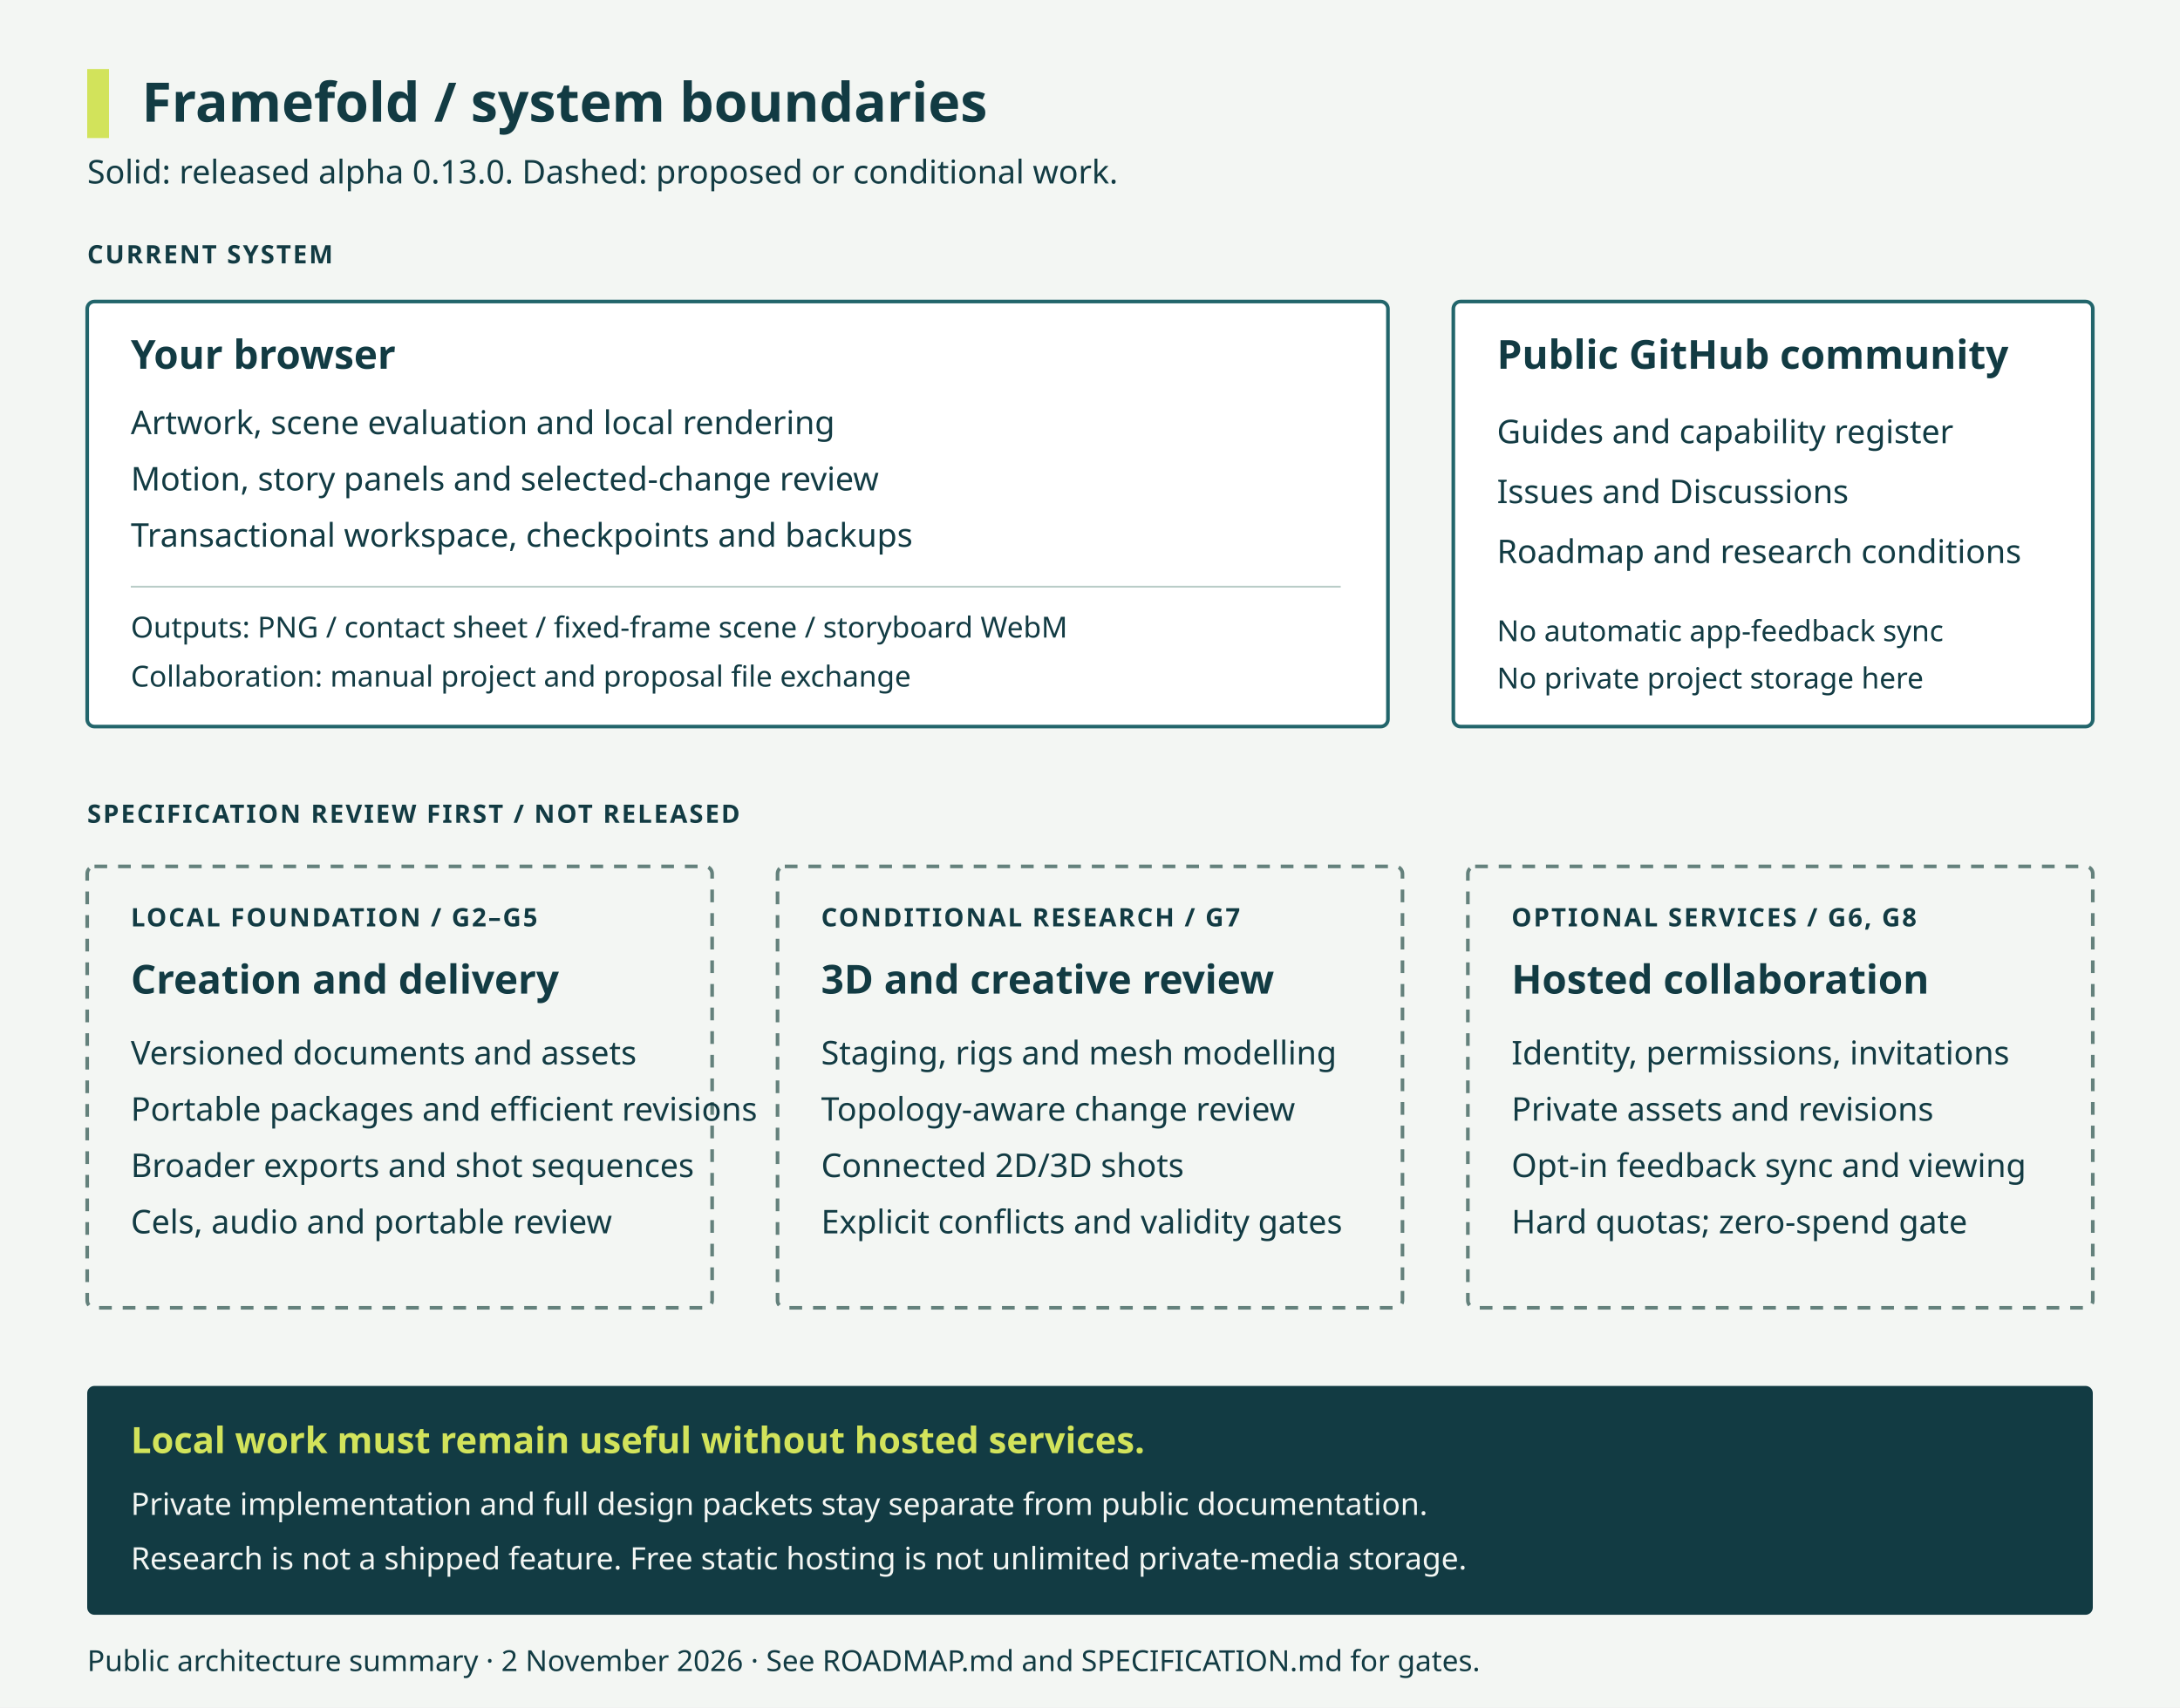
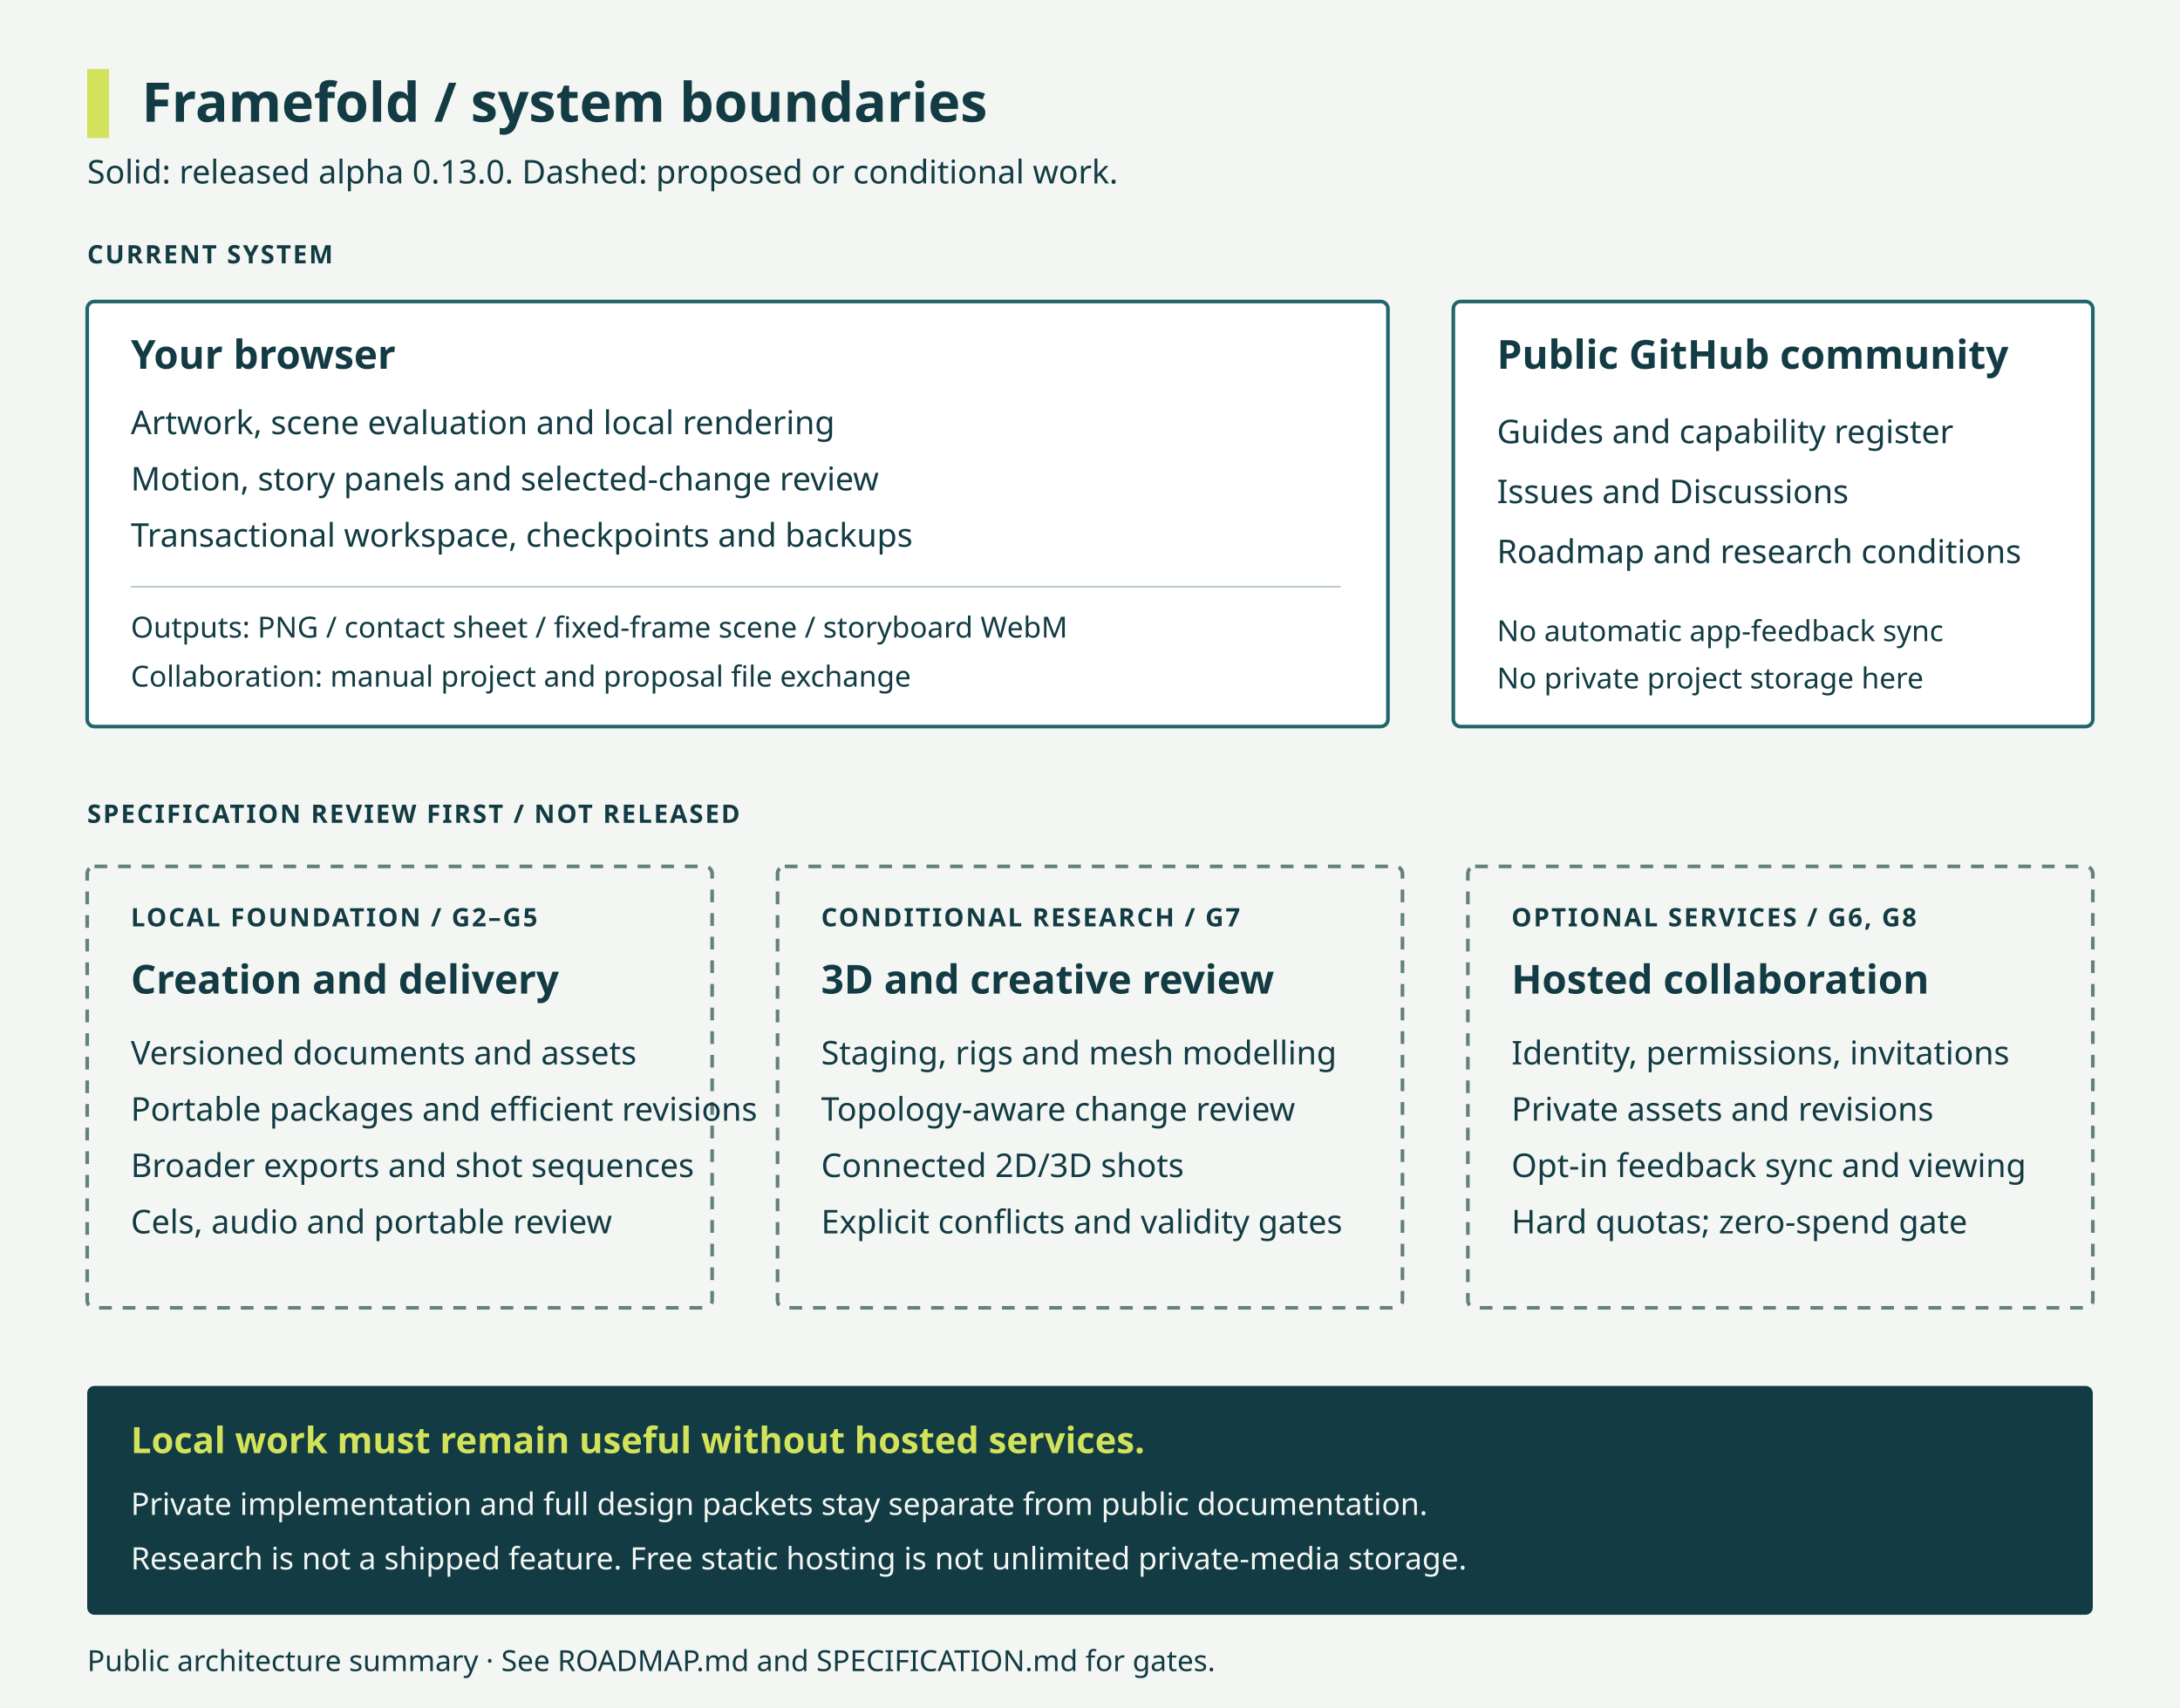
<svg xmlns="http://www.w3.org/2000/svg" width="1200" height="940" viewBox="0 0 1200 940" role="img" aria-labelledby="title description">
  <defs>
    <style>text{font-family:'Source Sans 3','Segoe UI',sans-serif;fill:#123b43}.title{font-size:30px;font-weight:700}.heading{font-size:22px;font-weight:700}.body{font-size:18px}.small{font-size:16px}.label{font-size:14px;letter-spacing:1px;font-weight:700}.live{fill:#fff;stroke:#22656b;stroke-width:2}.future{fill:#f3f6f3;stroke:#64817c;stroke-width:2;stroke-dasharray:7 6}</style>
  </defs>
  <rect width="1200" height="940" fill="#f3f6f3" />
  <rect x="48" y="38" width="12" height="38" fill="#d2e35b" />
  <text class="title" x="78" y="67">Framefold / system boundaries</text>
  <text class="body" x="48" y="101">Solid: released alpha 0.13.0. Dashed: proposed or conditional work.</text>
  <text class="label" x="48" y="145">CURRENT SYSTEM</text>
  <rect class="live" x="48" y="166" width="716" height="234" rx="4" />
  <text class="heading" x="72" y="203">Your browser</text>
  <text class="body" x="72" y="239">Artwork, scene evaluation and local rendering</text>
  <text class="body" x="72" y="270">Motion, story panels and selected-change review</text>
  <text class="body" x="72" y="301">Transactional workspace, checkpoints and backups</text>
  <line x1="72" y1="323" x2="738" y2="323" stroke="#bacdc8" />
  <text class="small" x="72" y="351">Outputs: PNG / contact sheet / fixed-frame scene / storyboard WebM</text>
  <text class="small" x="72" y="378">Collaboration: manual project and proposal file exchange</text>
  <rect class="live" x="800" y="166" width="352" height="234" rx="4" />
  <text class="heading" x="824" y="203">Public GitHub community</text>
  <text class="body" x="824" y="244">Guides and capability register</text>
  <text class="body" x="824" y="277">Issues and Discussions</text>
  <text class="body" x="824" y="310">Roadmap and research conditions</text>
  <text class="small" x="824" y="353">No automatic app-feedback sync</text>
  <text class="small" x="824" y="379">No private project storage here</text>
  <text class="label" x="48" y="453">SPECIFICATION REVIEW FIRST / NOT RELEASED</text>
  <rect class="future" x="48" y="477" width="344" height="243" rx="4" />
  <text class="label" x="72" y="510">LOCAL FOUNDATION / G2–G5</text>
  <text class="heading" x="72" y="547">Creation and delivery</text>
  <text class="body" x="72" y="586">Versioned documents and assets</text>
  <text class="body" x="72" y="617">Portable packages and efficient revisions</text>
  <text class="body" x="72" y="648">Broader exports and shot sequences</text>
  <text class="body" x="72" y="679">Cels, audio and portable review</text>
  <rect class="future" x="428" y="477" width="344" height="243" rx="4" />
  <text class="label" x="452" y="510">CONDITIONAL RESEARCH / G7</text>
  <text class="heading" x="452" y="547">3D and creative review</text>
  <text class="body" x="452" y="586">Staging, rigs and mesh modelling</text>
  <text class="body" x="452" y="617">Topology-aware change review</text>
  <text class="body" x="452" y="648">Connected 2D/3D shots</text>
  <text class="body" x="452" y="679">Explicit conflicts and validity gates</text>
  <rect class="future" x="808" y="477" width="344" height="243" rx="4" />
  <text class="label" x="832" y="510">OPTIONAL SERVICES / G6, G8</text>
  <text class="heading" x="832" y="547">Hosted collaboration</text>
  <text class="body" x="832" y="586">Identity, permissions, invitations</text>
  <text class="body" x="832" y="617">Private assets and revisions</text>
  <text class="body" x="832" y="648">Opt-in feedback sync and viewing</text>
  <text class="body" x="832" y="679">Hard quotas; zero-spend gate</text>
  <rect x="48" y="763" width="1104" height="126" fill="#123b43" rx="4" />
  <text x="72" y="800" style="fill:#d2e35b;font-size:20px;font-weight:700">Local work must remain useful without hosted services.</text>
  <text x="72" y="834" style="fill:#f3f6f3;font-size:17px">Private implementation and full design packets stay separate from public documentation.</text>
  <text x="72" y="864" style="fill:#f3f6f3;font-size:17px">Research is not a shipped feature. Free static hosting is not unlimited private-media storage.</text>
-   <text class="small" x="48" y="920">Public architecture summary · 2 November 2026 · See ROADMAP.md and SPECIFICATION.md for gates.</text>
+   <text class="small" x="48" y="920">Public architecture summary · See ROADMAP.md and SPECIFICATION.md for gates.</text>
</svg>
